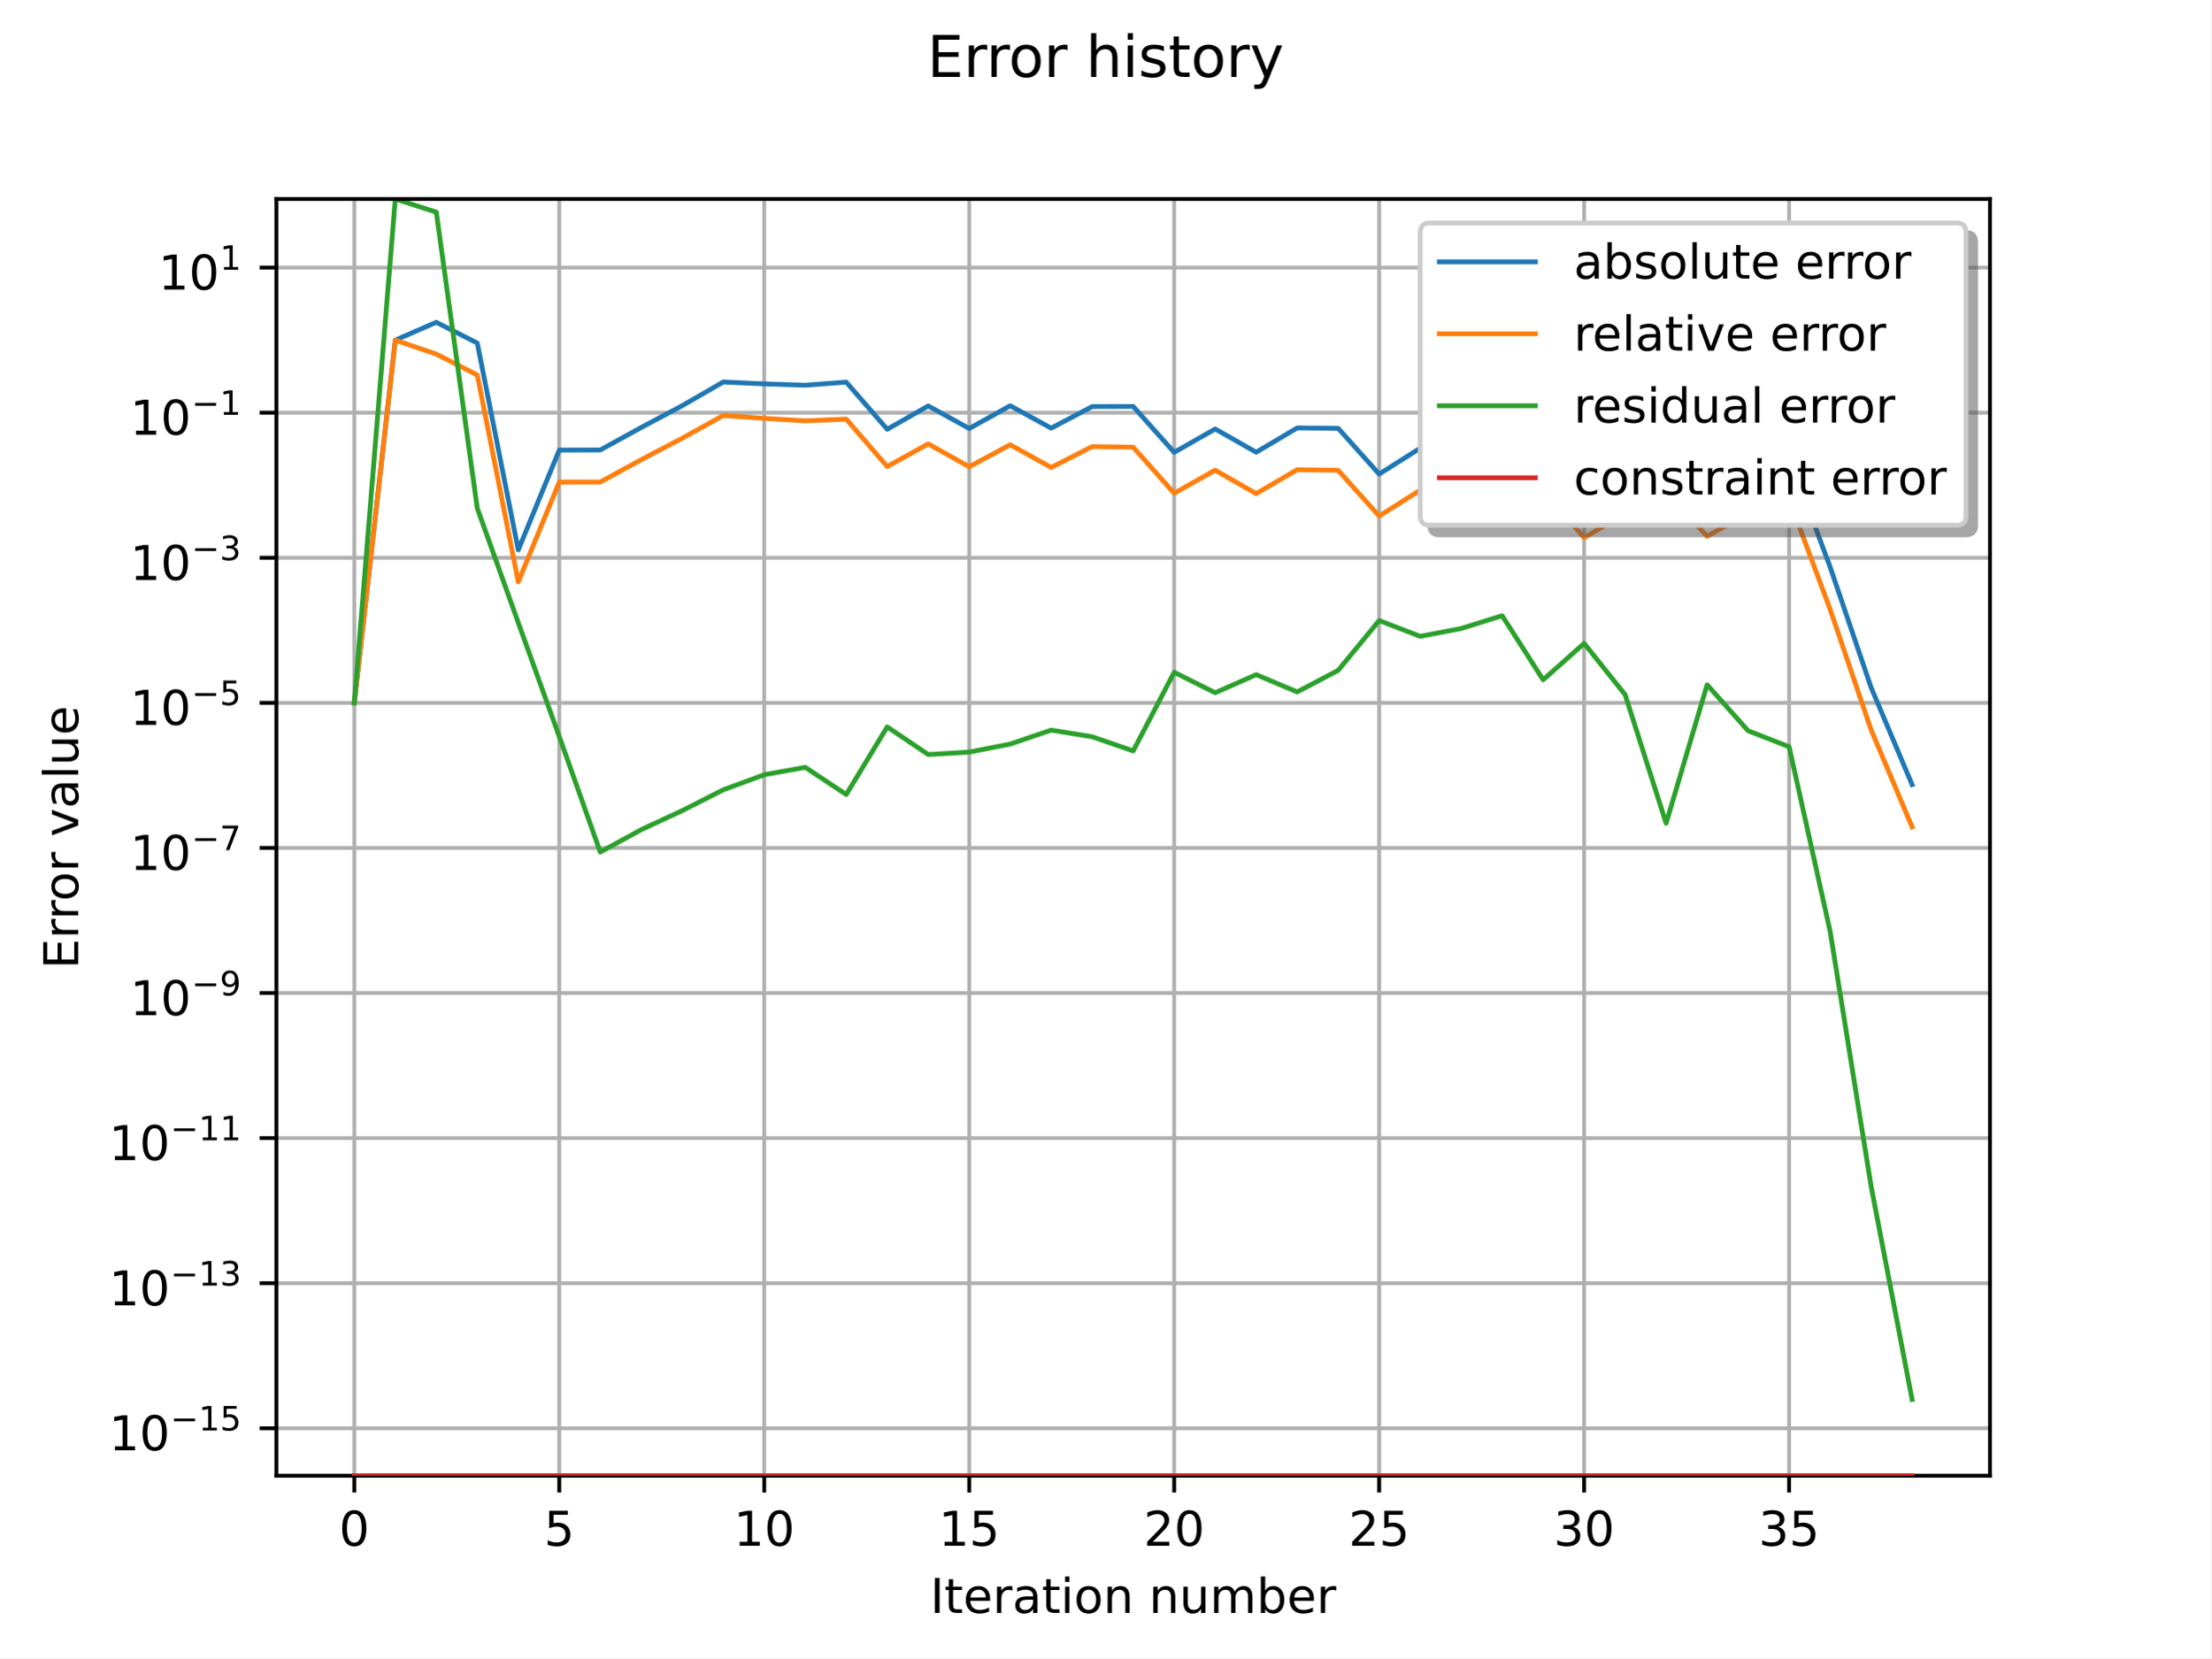
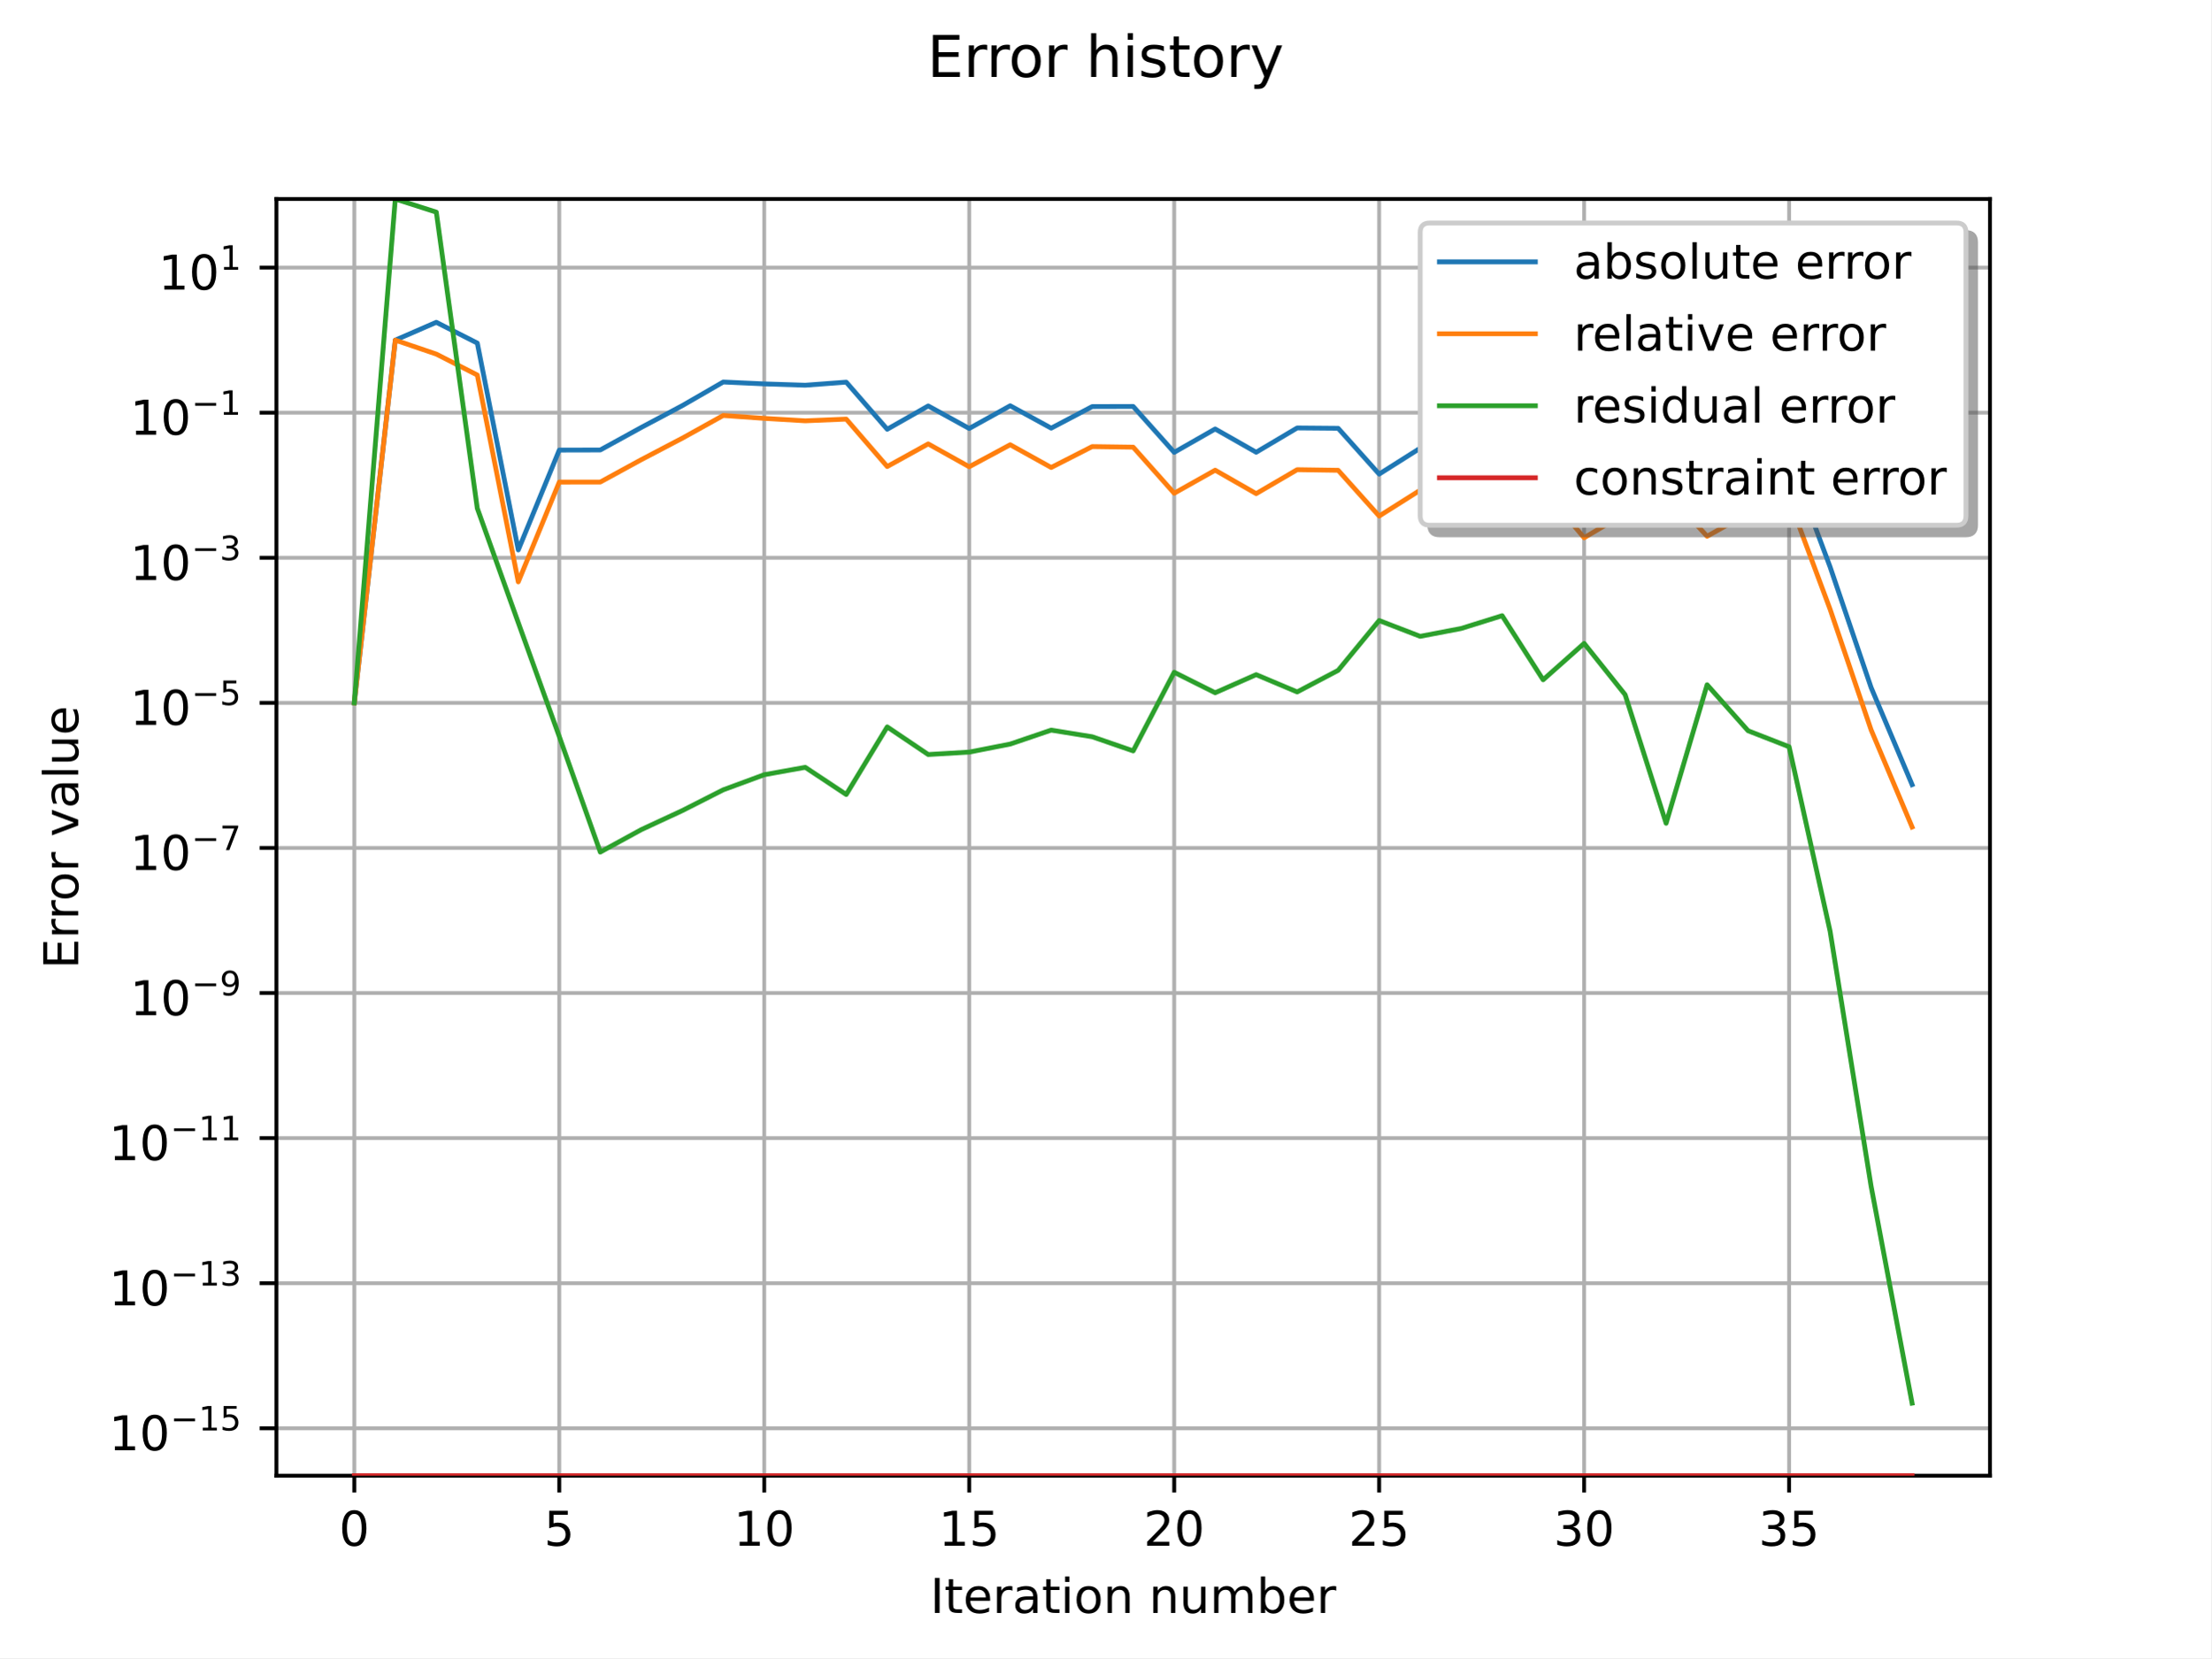
<svg xmlns="http://www.w3.org/2000/svg" xmlns:xlink="http://www.w3.org/1999/xlink" width="460.8pt" height="345.6pt" viewBox="0 0 460.8 345.6" version="1.1">
  <defs>
    <style type="text/css">*{stroke-linejoin: round; stroke-linecap: butt}</style>
  </defs>
  <g id="figure_1">
    <g id="patch_1">
      <path d="M 0 345.6  L 460.8 345.6  L 460.8 0  L 0 0  z " style="fill: #ffffff" />
    </g>
    <g id="axes_1">
      <g id="patch_2">
        <path d="M 57.6 307.584  L 414.72 307.584  L 414.72 41.472  L 57.6 41.472  z " style="fill: #ffffff" />
      </g>
      <g id="matplotlib.axis_1">
        <g id="xtick_1">
          <g id="line2d_1">
            <path d="M 73.833 307.584  L 73.833 41.472  " clip-path="url(#pece686282c)" style="fill: none; stroke: #b0b0b0; stroke-width: 0.8; stroke-linecap: square" />
          </g>
          <g id="line2d_2">
            <defs>
              <path id="m4a92d99fee" d="M 0 0  L 0 3.5  " style="stroke: #000000; stroke-width: 0.8" />
            </defs>
            <g>
              <use xlink:href="#m4a92d99fee" x="73.833" y="307.584" style="stroke: #000000; stroke-width: 0.8" />
            </g>
          </g>
          <g id="text_1">
            <g transform="translate(70.65148 322.1817) scale(0.1 -0.1)">
              <defs>
                <path id="DejaVuSans-13" d="M 2034 4250  Q 1547 4250 1301 3770  Q 1056 3291 1056 2328  Q 1056 1369 1301 889  Q 1547 409 2034 409  Q 2525 409 2770 889  Q 3016 1369 3016 2328  Q 3016 3291 2770 3770  Q 2525 4250 2034 4250  z M 2034 4750  Q 2819 4750 3233 4129  Q 3647 3509 3647 2328  Q 3647 1150 3233 529  Q 2819 -91 2034 -91  Q 1250 -91 836 529  Q 422 1150 422 2328  Q 422 3509 836 4129  Q 1250 4750 2034 4750  z " transform="scale(0.015625)" />
              </defs>
              <use xlink:href="#DejaVuSans-13" />
            </g>
          </g>
        </g>
        <g id="xtick_2">
          <g id="line2d_3">
            <path d="M 116.55 307.584  L 116.55 41.472  " clip-path="url(#pece686282c)" style="fill: none; stroke: #b0b0b0; stroke-width: 0.8; stroke-linecap: square" />
          </g>
          <g id="line2d_4">
            <g>
              <use xlink:href="#m4a92d99fee" x="116.55" y="307.584" style="stroke: #000000; stroke-width: 0.8" />
            </g>
          </g>
          <g id="text_2">
            <g transform="translate(113.3692 322.1817) scale(0.1 -0.1)">
              <defs>
                <path id="DejaVuSans-18" d="M 691 4666  L 3169 4666  L 3169 4134  L 1269 4134  L 1269 2991  Q 1406 3038 1543 3061  Q 1681 3084 1819 3084  Q 2600 3084 3056 2656  Q 3513 2228 3513 1497  Q 3513 744 3044 326  Q 2575 -91 1722 -91  Q 1428 -91 1123 -41  Q 819 9 494 109  L 494 744  Q 775 591 1075 516  Q 1375 441 1709 441  Q 2250 441 2565 725  Q 2881 1009 2881 1497  Q 2881 1984 2565 2268  Q 2250 2553 1709 2553  Q 1456 2553 1204 2497  Q 953 2441 691 2322  L 691 4666  z " transform="scale(0.015625)" />
              </defs>
              <use xlink:href="#DejaVuSans-18" />
            </g>
          </g>
        </g>
        <g id="xtick_3">
          <g id="line2d_5">
            <path d="M 159.268 307.584  L 159.268 41.472  " clip-path="url(#pece686282c)" style="fill: none; stroke: #b0b0b0; stroke-width: 0.8; stroke-linecap: square" />
          </g>
          <g id="line2d_6">
            <g>
              <use xlink:href="#m4a92d99fee" x="159.268" y="307.584" style="stroke: #000000; stroke-width: 0.8" />
            </g>
          </g>
          <g id="text_3">
            <g transform="translate(152.9056 322.1817) scale(0.1 -0.1)">
              <defs>
                <path id="DejaVuSans-14" d="M 794 531  L 1825 531  L 1825 4091  L 703 3866  L 703 4441  L 1819 4666  L 2450 4666  L 2450 531  L 3481 531  L 3481 0  L 794 0  L 794 531  z " transform="scale(0.015625)" />
              </defs>
              <use xlink:href="#DejaVuSans-14" />
              <use xlink:href="#DejaVuSans-13" transform="translate(63.625 0)" />
            </g>
          </g>
        </g>
        <g id="xtick_4">
          <g id="line2d_7">
            <path d="M 201.986 307.584  L 201.986 41.472  " clip-path="url(#pece686282c)" style="fill: none; stroke: #b0b0b0; stroke-width: 0.8; stroke-linecap: square" />
          </g>
          <g id="line2d_8">
            <g>
              <use xlink:href="#m4a92d99fee" x="201.986" y="307.584" style="stroke: #000000; stroke-width: 0.8" />
            </g>
          </g>
          <g id="text_4">
            <g transform="translate(195.6233 322.1817) scale(0.1 -0.1)">
              <use xlink:href="#DejaVuSans-14" />
              <use xlink:href="#DejaVuSans-18" transform="translate(63.625 0)" />
            </g>
          </g>
        </g>
        <g id="xtick_5">
          <g id="line2d_9">
            <path d="M 244.704 307.584  L 244.704 41.472  " clip-path="url(#pece686282c)" style="fill: none; stroke: #b0b0b0; stroke-width: 0.8; stroke-linecap: square" />
          </g>
          <g id="line2d_10">
            <g>
              <use xlink:href="#m4a92d99fee" x="244.704" y="307.584" style="stroke: #000000; stroke-width: 0.8" />
            </g>
          </g>
          <g id="text_5">
            <g transform="translate(238.341 322.1817) scale(0.1 -0.1)">
              <defs>
                <path id="DejaVuSans-15" d="M 1228 531  L 3431 531  L 3431 0  L 469 0  L 469 531  Q 828 903 1448 1529  Q 2069 2156 2228 2338  Q 2531 2678 2651 2914  Q 2772 3150 2772 3378  Q 2772 3750 2511 3984  Q 2250 4219 1831 4219  Q 1534 4219 1204 4116  Q 875 4013 500 3803  L 500 4441  Q 881 4594 1212 4672  Q 1544 4750 1819 4750  Q 2544 4750 2975 4387  Q 3406 4025 3406 3419  Q 3406 3131 3298 2873  Q 3191 2616 2906 2266  Q 2828 2175 2409 1742  Q 1991 1309 1228 531  z " transform="scale(0.015625)" />
              </defs>
              <use xlink:href="#DejaVuSans-15" />
              <use xlink:href="#DejaVuSans-13" transform="translate(63.625 0)" />
            </g>
          </g>
        </g>
        <g id="xtick_6">
          <g id="line2d_11">
            <path d="M 287.421 307.584  L 287.421 41.472  " clip-path="url(#pece686282c)" style="fill: none; stroke: #b0b0b0; stroke-width: 0.8; stroke-linecap: square" />
          </g>
          <g id="line2d_12">
            <g>
              <use xlink:href="#m4a92d99fee" x="287.421" y="307.584" style="stroke: #000000; stroke-width: 0.8" />
            </g>
          </g>
          <g id="text_6">
            <g transform="translate(281.0587 322.1817) scale(0.1 -0.1)">
              <use xlink:href="#DejaVuSans-15" />
              <use xlink:href="#DejaVuSans-18" transform="translate(63.625 0)" />
            </g>
          </g>
        </g>
        <g id="xtick_7">
          <g id="line2d_13">
            <path d="M 330.139 307.584  L 330.139 41.472  " clip-path="url(#pece686282c)" style="fill: none; stroke: #b0b0b0; stroke-width: 0.8; stroke-linecap: square" />
          </g>
          <g id="line2d_14">
            <g>
              <use xlink:href="#m4a92d99fee" x="330.139" y="307.584" style="stroke: #000000; stroke-width: 0.8" />
            </g>
          </g>
          <g id="text_7">
            <g transform="translate(323.7764 322.1817) scale(0.1 -0.1)">
              <defs>
                <path id="DejaVuSans-16" d="M 2597 2516  Q 3050 2419 3304 2112  Q 3559 1806 3559 1356  Q 3559 666 3084 287  Q 2609 -91 1734 -91  Q 1441 -91 1130 -33  Q 819 25 488 141  L 488 750  Q 750 597 1062 519  Q 1375 441 1716 441  Q 2309 441 2620 675  Q 2931 909 2931 1356  Q 2931 1769 2642 2001  Q 2353 2234 1838 2234  L 1294 2234  L 1294 2753  L 1863 2753  Q 2328 2753 2575 2939  Q 2822 3125 2822 3475  Q 2822 3834 2567 4026  Q 2313 4219 1838 4219  Q 1578 4219 1281 4162  Q 984 4106 628 3988  L 628 4550  Q 988 4650 1302 4700  Q 1616 4750 1894 4750  Q 2613 4750 3031 4423  Q 3450 4097 3450 3541  Q 3450 3153 3228 2886  Q 3006 2619 2597 2516  z " transform="scale(0.015625)" />
              </defs>
              <use xlink:href="#DejaVuSans-16" />
              <use xlink:href="#DejaVuSans-13" transform="translate(63.625 0)" />
            </g>
          </g>
        </g>
        <g id="xtick_8">
          <g id="line2d_15">
            <path d="M 372.857 307.584  L 372.857 41.472  " clip-path="url(#pece686282c)" style="fill: none; stroke: #b0b0b0; stroke-width: 0.8; stroke-linecap: square" />
          </g>
          <g id="line2d_16">
            <g>
              <use xlink:href="#m4a92d99fee" x="372.857" y="307.584" style="stroke: #000000; stroke-width: 0.8" />
            </g>
          </g>
          <g id="text_8">
            <g transform="translate(366.4942 322.1817) scale(0.1 -0.1)">
              <use xlink:href="#DejaVuSans-16" />
              <use xlink:href="#DejaVuSans-18" transform="translate(63.625 0)" />
            </g>
          </g>
        </g>
        <g id="text_9">
          <g transform="translate(193.8483 336.1824) scale(0.1 -0.1)">
            <defs>
              <path id="DejaVuSans-2c" d="M 628 4666  L 1259 4666  L 1259 0  L 628 0  L 628 4666  z " transform="scale(0.015625)" />
              <path id="DejaVuSans-57" d="M 1172 4494  L 1172 3500  L 2356 3500  L 2356 3053  L 1172 3053  L 1172 1153  Q 1172 725 1289 603  Q 1406 481 1766 481  L 2356 481  L 2356 0  L 1766 0  Q 1100 0 847 248  Q 594 497 594 1153  L 594 3053  L 172 3053  L 172 3500  L 594 3500  L 594 4494  L 1172 4494  z " transform="scale(0.015625)" />
              <path id="DejaVuSans-48" d="M 3597 1894  L 3597 1613  L 953 1613  Q 991 1019 1311 708  Q 1631 397 2203 397  Q 2534 397 2845 478  Q 3156 559 3463 722  L 3463 178  Q 3153 47 2828 -22  Q 2503 -91 2169 -91  Q 1331 -91 842 396  Q 353 884 353 1716  Q 353 2575 817 3079  Q 1281 3584 2069 3584  Q 2775 3584 3186 3129  Q 3597 2675 3597 1894  z M 3022 2063  Q 3016 2534 2758 2815  Q 2500 3097 2075 3097  Q 1594 3097 1305 2825  Q 1016 2553 972 2059  L 3022 2063  z " transform="scale(0.015625)" />
              <path id="DejaVuSans-55" d="M 2631 2963  Q 2534 3019 2420 3045  Q 2306 3072 2169 3072  Q 1681 3072 1420 2755  Q 1159 2438 1159 1844  L 1159 0  L 581 0  L 581 3500  L 1159 3500  L 1159 2956  Q 1341 3275 1631 3429  Q 1922 3584 2338 3584  Q 2397 3584 2469 3576  Q 2541 3569 2628 3553  L 2631 2963  z " transform="scale(0.015625)" />
              <path id="DejaVuSans-44" d="M 2194 1759  Q 1497 1759 1228 1600  Q 959 1441 959 1056  Q 959 750 1161 570  Q 1363 391 1709 391  Q 2188 391 2477 730  Q 2766 1069 2766 1631  L 2766 1759  L 2194 1759  z M 3341 1997  L 3341 0  L 2766 0  L 2766 531  Q 2569 213 2275 61  Q 1981 -91 1556 -91  Q 1019 -91 701 211  Q 384 513 384 1019  Q 384 1609 779 1909  Q 1175 2209 1959 2209  L 2766 2209  L 2766 2266  Q 2766 2663 2505 2880  Q 2244 3097 1772 3097  Q 1472 3097 1187 3025  Q 903 2953 641 2809  L 641 3341  Q 956 3463 1253 3523  Q 1550 3584 1831 3584  Q 2591 3584 2966 3190  Q 3341 2797 3341 1997  z " transform="scale(0.015625)" />
              <path id="DejaVuSans-4c" d="M 603 3500  L 1178 3500  L 1178 0  L 603 0  L 603 3500  z M 603 4863  L 1178 4863  L 1178 4134  L 603 4134  L 603 4863  z " transform="scale(0.015625)" />
              <path id="DejaVuSans-52" d="M 1959 3097  Q 1497 3097 1228 2736  Q 959 2375 959 1747  Q 959 1119 1226 758  Q 1494 397 1959 397  Q 2419 397 2687 759  Q 2956 1122 2956 1747  Q 2956 2369 2687 2733  Q 2419 3097 1959 3097  z M 1959 3584  Q 2709 3584 3137 3096  Q 3566 2609 3566 1747  Q 3566 888 3137 398  Q 2709 -91 1959 -91  Q 1206 -91 779 398  Q 353 888 353 1747  Q 353 2609 779 3096  Q 1206 3584 1959 3584  z " transform="scale(0.015625)" />
              <path id="DejaVuSans-51" d="M 3513 2113  L 3513 0  L 2938 0  L 2938 2094  Q 2938 2591 2744 2837  Q 2550 3084 2163 3084  Q 1697 3084 1428 2787  Q 1159 2491 1159 1978  L 1159 0  L 581 0  L 581 3500  L 1159 3500  L 1159 2956  Q 1366 3272 1645 3428  Q 1925 3584 2291 3584  Q 2894 3584 3203 3211  Q 3513 2838 3513 2113  z " transform="scale(0.015625)" />
              <path id="DejaVuSans-3" transform="scale(0.015625)" />
              <path id="DejaVuSans-58" d="M 544 1381  L 544 3500  L 1119 3500  L 1119 1403  Q 1119 906 1312 657  Q 1506 409 1894 409  Q 2359 409 2629 706  Q 2900 1003 2900 1516  L 2900 3500  L 3475 3500  L 3475 0  L 2900 0  L 2900 538  Q 2691 219 2414 64  Q 2138 -91 1772 -91  Q 1169 -91 856 284  Q 544 659 544 1381  z M 1991 3584  L 1991 3584  z " transform="scale(0.015625)" />
              <path id="DejaVuSans-50" d="M 3328 2828  Q 3544 3216 3844 3400  Q 4144 3584 4550 3584  Q 5097 3584 5394 3201  Q 5691 2819 5691 2113  L 5691 0  L 5113 0  L 5113 2094  Q 5113 2597 4934 2840  Q 4756 3084 4391 3084  Q 3944 3084 3684 2787  Q 3425 2491 3425 1978  L 3425 0  L 2847 0  L 2847 2094  Q 2847 2600 2669 2842  Q 2491 3084 2119 3084  Q 1678 3084 1418 2786  Q 1159 2488 1159 1978  L 1159 0  L 581 0  L 581 3500  L 1159 3500  L 1159 2956  Q 1356 3278 1631 3431  Q 1906 3584 2284 3584  Q 2666 3584 2933 3390  Q 3200 3197 3328 2828  z " transform="scale(0.015625)" />
              <path id="DejaVuSans-45" d="M 3116 1747  Q 3116 2381 2855 2742  Q 2594 3103 2138 3103  Q 1681 3103 1420 2742  Q 1159 2381 1159 1747  Q 1159 1113 1420 752  Q 1681 391 2138 391  Q 2594 391 2855 752  Q 3116 1113 3116 1747  z M 1159 2969  Q 1341 3281 1617 3432  Q 1894 3584 2278 3584  Q 2916 3584 3314 3078  Q 3713 2572 3713 1747  Q 3713 922 3314 415  Q 2916 -91 2278 -91  Q 1894 -91 1617 61  Q 1341 213 1159 525  L 1159 0  L 581 0  L 581 4863  L 1159 4863  L 1159 2969  z " transform="scale(0.015625)" />
            </defs>
            <use xlink:href="#DejaVuSans-2c" />
            <use xlink:href="#DejaVuSans-57" transform="translate(29.5 0)" />
            <use xlink:href="#DejaVuSans-48" transform="translate(68.70312 0)" />
            <use xlink:href="#DejaVuSans-55" transform="translate(130.2344 0)" />
            <use xlink:href="#DejaVuSans-44" transform="translate(171.3438 0)" />
            <use xlink:href="#DejaVuSans-57" transform="translate(232.625 0)" />
            <use xlink:href="#DejaVuSans-4c" transform="translate(271.8281 0)" />
            <use xlink:href="#DejaVuSans-52" transform="translate(299.6094 0)" />
            <use xlink:href="#DejaVuSans-51" transform="translate(360.7969 0)" />
            <use xlink:href="#DejaVuSans-3" transform="translate(424.1719 0)" />
            <use xlink:href="#DejaVuSans-51" transform="translate(455.9531 0)" />
            <use xlink:href="#DejaVuSans-58" transform="translate(519.3281 0)" />
            <use xlink:href="#DejaVuSans-50" transform="translate(582.7031 0)" />
            <use xlink:href="#DejaVuSans-45" transform="translate(680.1094 0)" />
            <use xlink:href="#DejaVuSans-48" transform="translate(743.5938 0)" />
            <use xlink:href="#DejaVuSans-55" transform="translate(805.125 0)" />
          </g>
        </g>
      </g>
      <g id="matplotlib.axis_2">
        <g id="ytick_1">
          <g id="line2d_17">
            <path d="M 57.6 297.702  L 414.72 297.702  " clip-path="url(#pece686282c)" style="fill: none; stroke: #b0b0b0; stroke-width: 0.8; stroke-linecap: square" />
          </g>
          <g id="line2d_18">
            <defs>
              <path id="mb3cb5c074b" d="M 0 0  L -3.5 0  " style="stroke: #000000; stroke-width: 0.8" />
            </defs>
            <g>
              <use xlink:href="#mb3cb5c074b" x="57.6" y="297.702" style="stroke: #000000; stroke-width: 0.8" />
            </g>
          </g>
          <g id="text_10">
            <g transform="translate(22.7 302.3516) scale(0.1 -0.1)">
              <defs>
                <path id="DejaVuSans-c9c" d="M 678 2272  L 4684 2272  L 4684 1741  L 678 1741  L 678 2272  z " transform="scale(0.015625)" />
              </defs>
              <use xlink:href="#DejaVuSans-14" transform="translate(0 0.665625)" />
              <use xlink:href="#DejaVuSans-13" transform="translate(63.62305 0.665625)" />
              <use xlink:href="#DejaVuSans-c9c" transform="translate(128.2031 41.96563) scale(0.7)" />
              <use xlink:href="#DejaVuSans-14" transform="translate(186.8555 41.96563) scale(0.7)" />
              <use xlink:href="#DejaVuSans-18" transform="translate(231.3916 41.96563) scale(0.7)" />
            </g>
          </g>
        </g>
        <g id="ytick_2">
          <g id="line2d_19">
            <path d="M 57.6 267.46  L 414.72 267.46  " clip-path="url(#pece686282c)" style="fill: none; stroke: #b0b0b0; stroke-width: 0.8; stroke-linecap: square" />
          </g>
          <g id="line2d_20">
            <g>
              <use xlink:href="#mb3cb5c074b" x="57.6" y="267.46" style="stroke: #000000; stroke-width: 0.8" />
            </g>
          </g>
          <g id="text_11">
            <g transform="translate(22.7 272.16) scale(0.1 -0.1)">
              <use xlink:href="#DejaVuSans-14" transform="translate(0 0.746875)" />
              <use xlink:href="#DejaVuSans-13" transform="translate(63.62305 0.746875)" />
              <use xlink:href="#DejaVuSans-c9c" transform="translate(128.2031 42.04688) scale(0.7)" />
              <use xlink:href="#DejaVuSans-14" transform="translate(186.8555 42.04688) scale(0.7)" />
              <use xlink:href="#DejaVuSans-16" transform="translate(231.3916 42.04688) scale(0.7)" />
            </g>
          </g>
        </g>
        <g id="ytick_3">
          <g id="line2d_21">
            <path d="M 57.6 237.218  L 414.72 237.218  " clip-path="url(#pece686282c)" style="fill: none; stroke: #b0b0b0; stroke-width: 0.8; stroke-linecap: square" />
          </g>
          <g id="line2d_22">
            <g>
              <use xlink:href="#mb3cb5c074b" x="57.6" y="237.218" style="stroke: #000000; stroke-width: 0.8" />
            </g>
          </g>
          <g id="text_12">
            <g transform="translate(22.7 241.8683) scale(0.1 -0.1)">
              <use xlink:href="#DejaVuSans-14" transform="translate(0 0.665625)" />
              <use xlink:href="#DejaVuSans-13" transform="translate(63.62305 0.665625)" />
              <use xlink:href="#DejaVuSans-c9c" transform="translate(128.2031 41.96563) scale(0.7)" />
              <use xlink:href="#DejaVuSans-14" transform="translate(186.8555 41.96563) scale(0.7)" />
              <use xlink:href="#DejaVuSans-14" transform="translate(231.3916 41.96563) scale(0.7)" />
            </g>
          </g>
        </g>
        <g id="ytick_4">
          <g id="line2d_23">
            <path d="M 57.6 206.977  L 414.72 206.977  " clip-path="url(#pece686282c)" style="fill: none; stroke: #b0b0b0; stroke-width: 0.8; stroke-linecap: square" />
          </g>
          <g id="line2d_24">
            <g>
              <use xlink:href="#mb3cb5c074b" x="57.6" y="206.977" style="stroke: #000000; stroke-width: 0.8" />
            </g>
          </g>
          <g id="text_13">
            <g transform="translate(27.1 211.6766) scale(0.1 -0.1)">
              <defs>
                <path id="DejaVuSans-1c" d="M 703 97  L 703 672  Q 941 559 1184 500  Q 1428 441 1663 441  Q 2288 441 2617 861  Q 2947 1281 2994 2138  Q 2813 1869 2534 1725  Q 2256 1581 1919 1581  Q 1219 1581 811 2004  Q 403 2428 403 3163  Q 403 3881 828 4315  Q 1253 4750 1959 4750  Q 2769 4750 3195 4129  Q 3622 3509 3622 2328  Q 3622 1225 3098 567  Q 2575 -91 1691 -91  Q 1453 -91 1209 -44  Q 966 3 703 97  z M 1959 2075  Q 2384 2075 2632 2365  Q 2881 2656 2881 3163  Q 2881 3666 2632 3958  Q 2384 4250 1959 4250  Q 1534 4250 1286 3958  Q 1038 3666 1038 3163  Q 1038 2656 1286 2365  Q 1534 2075 1959 2075  z " transform="scale(0.015625)" />
              </defs>
              <use xlink:href="#DejaVuSans-14" transform="translate(0 0.746875)" />
              <use xlink:href="#DejaVuSans-13" transform="translate(63.62305 0.746875)" />
              <use xlink:href="#DejaVuSans-c9c" transform="translate(128.2031 42.04688) scale(0.7)" />
              <use xlink:href="#DejaVuSans-1c" transform="translate(186.8555 42.04688) scale(0.7)" />
            </g>
          </g>
        </g>
        <g id="ytick_5">
          <g id="line2d_25">
            <path d="M 57.6 176.735  L 414.72 176.735  " clip-path="url(#pece686282c)" style="fill: none; stroke: #b0b0b0; stroke-width: 0.8; stroke-linecap: square" />
          </g>
          <g id="line2d_26">
            <g>
              <use xlink:href="#mb3cb5c074b" x="57.6" y="176.735" style="stroke: #000000; stroke-width: 0.8" />
            </g>
          </g>
          <g id="text_14">
            <g transform="translate(27.1 181.3849) scale(0.1 -0.1)">
              <defs>
                <path id="DejaVuSans-1a" d="M 525 4666  L 3525 4666  L 3525 4397  L 1831 0  L 1172 0  L 2766 4134  L 525 4134  L 525 4666  z " transform="scale(0.015625)" />
              </defs>
              <use xlink:href="#DejaVuSans-14" transform="translate(0 0.665625)" />
              <use xlink:href="#DejaVuSans-13" transform="translate(63.62305 0.665625)" />
              <use xlink:href="#DejaVuSans-c9c" transform="translate(128.2031 41.96563) scale(0.7)" />
              <use xlink:href="#DejaVuSans-1a" transform="translate(186.8555 41.96563) scale(0.7)" />
            </g>
          </g>
        </g>
        <g id="ytick_6">
          <g id="line2d_27">
            <path d="M 57.6 146.493  L 414.72 146.493  " clip-path="url(#pece686282c)" style="fill: none; stroke: #b0b0b0; stroke-width: 0.8; stroke-linecap: square" />
          </g>
          <g id="line2d_28">
            <g>
              <use xlink:href="#mb3cb5c074b" x="57.6" y="146.493" style="stroke: #000000; stroke-width: 0.8" />
            </g>
          </g>
          <g id="text_15">
            <g transform="translate(27.1 151.1433) scale(0.1 -0.1)">
              <use xlink:href="#DejaVuSans-14" transform="translate(0 0.665625)" />
              <use xlink:href="#DejaVuSans-13" transform="translate(63.62305 0.665625)" />
              <use xlink:href="#DejaVuSans-c9c" transform="translate(128.2031 41.96563) scale(0.7)" />
              <use xlink:href="#DejaVuSans-18" transform="translate(186.8555 41.96563) scale(0.7)" />
            </g>
          </g>
        </g>
        <g id="ytick_7">
          <g id="line2d_29">
            <path d="M 57.6 116.252  L 414.72 116.252  " clip-path="url(#pece686282c)" style="fill: none; stroke: #b0b0b0; stroke-width: 0.8; stroke-linecap: square" />
          </g>
          <g id="line2d_30">
            <g>
              <use xlink:href="#mb3cb5c074b" x="57.6" y="116.252" style="stroke: #000000; stroke-width: 0.8" />
            </g>
          </g>
          <g id="text_16">
            <g transform="translate(27.1 120.9516) scale(0.1 -0.1)">
              <use xlink:href="#DejaVuSans-14" transform="translate(0 0.746875)" />
              <use xlink:href="#DejaVuSans-13" transform="translate(63.62305 0.746875)" />
              <use xlink:href="#DejaVuSans-c9c" transform="translate(128.2031 42.04688) scale(0.7)" />
              <use xlink:href="#DejaVuSans-16" transform="translate(186.8555 42.04688) scale(0.7)" />
            </g>
          </g>
        </g>
        <g id="ytick_8">
          <g id="line2d_31">
            <path d="M 57.6 86.01  L 414.72 86.01  " clip-path="url(#pece686282c)" style="fill: none; stroke: #b0b0b0; stroke-width: 0.8; stroke-linecap: square" />
          </g>
          <g id="line2d_32">
            <g>
              <use xlink:href="#mb3cb5c074b" x="57.6" y="86.01" style="stroke: #000000; stroke-width: 0.8" />
            </g>
          </g>
          <g id="text_17">
            <g transform="translate(27.1 90.65991) scale(0.1 -0.1)">
              <use xlink:href="#DejaVuSans-14" transform="translate(0 0.665625)" />
              <use xlink:href="#DejaVuSans-13" transform="translate(63.62305 0.665625)" />
              <use xlink:href="#DejaVuSans-c9c" transform="translate(128.2031 41.96563) scale(0.7)" />
              <use xlink:href="#DejaVuSans-14" transform="translate(186.8555 41.96563) scale(0.7)" />
            </g>
          </g>
        </g>
        <g id="ytick_9">
          <g id="line2d_33">
            <path d="M 57.6 55.768  L 414.72 55.768  " clip-path="url(#pece686282c)" style="fill: none; stroke: #b0b0b0; stroke-width: 0.8; stroke-linecap: square" />
          </g>
          <g id="line2d_34">
            <g>
              <use xlink:href="#mb3cb5c074b" x="57.6" y="55.768" style="stroke: #000000; stroke-width: 0.8" />
            </g>
          </g>
          <g id="text_18">
            <g transform="translate(33 60.41824) scale(0.1 -0.1)">
              <use xlink:href="#DejaVuSans-14" transform="translate(0 0.665625)" />
              <use xlink:href="#DejaVuSans-13" transform="translate(63.62305 0.665625)" />
              <use xlink:href="#DejaVuSans-14" transform="translate(128.2031 41.96563) scale(0.7)" />
            </g>
          </g>
        </g>
        <g id="text_19">
          <g transform="translate(16.29766 201.9624) rotate(-90) scale(0.1 -0.1)">
            <defs>
              <path id="DejaVuSans-28" d="M 628 4666  L 3578 4666  L 3578 4134  L 1259 4134  L 1259 2753  L 3481 2753  L 3481 2222  L 1259 2222  L 1259 531  L 3634 531  L 3634 0  L 628 0  L 628 4666  z " transform="scale(0.015625)" />
              <path id="DejaVuSans-59" d="M 191 3500  L 800 3500  L 1894 563  L 2988 3500  L 3597 3500  L 2284 0  L 1503 0  L 191 3500  z " transform="scale(0.015625)" />
              <path id="DejaVuSans-4f" d="M 603 4863  L 1178 4863  L 1178 0  L 603 0  L 603 4863  z " transform="scale(0.015625)" />
            </defs>
            <use xlink:href="#DejaVuSans-28" />
            <use xlink:href="#DejaVuSans-55" transform="translate(63.1875 0)" />
            <use xlink:href="#DejaVuSans-55" transform="translate(102.5469 0)" />
            <use xlink:href="#DejaVuSans-52" transform="translate(141.4531 0)" />
            <use xlink:href="#DejaVuSans-55" transform="translate(202.6406 0)" />
            <use xlink:href="#DejaVuSans-3" transform="translate(243.75 0)" />
            <use xlink:href="#DejaVuSans-59" transform="translate(275.5312 0)" />
            <use xlink:href="#DejaVuSans-44" transform="translate(334.7188 0)" />
            <use xlink:href="#DejaVuSans-4f" transform="translate(396 0)" />
            <use xlink:href="#DejaVuSans-58" transform="translate(423.7812 0)" />
            <use xlink:href="#DejaVuSans-48" transform="translate(487.1562 0)" />
          </g>
        </g>
      </g>
      <g id="line2d_35">
-         <path d="M 73.833 146.493  L 82.376 70.889  L 90.92 67.172  L 99.463 71.502  L 108.007 114.625  L 116.55 93.808  L 125.094 93.787  L 133.638 89.093  L 142.181 84.548  L 150.725 79.617  L 159.268 80.009  L 167.812 80.287  L 176.355 79.645  L 184.899 89.468  L 193.442 84.607  L 201.986 89.306  L 210.529 84.569  L 219.073 89.237  L 227.616 84.738  L 236.16 84.714  L 244.704 94.282  L 253.247 89.406  L 261.791 94.259  L 270.334 89.193  L 278.878 89.268  L 287.421 98.812  L 295.965 93.414  L 304.508 88.946  L 313.052 84.676  L 321.595 93.173  L 330.139 103.275  L 338.682 98.189  L 347.226 93.652  L 355.77 102.951  L 364.313 98.145  L 372.857 95.238  L 381.4 118.163  L 389.944 143.295  L 398.487 163.536  " clip-path="url(#pece686282c)" style="fill: none; stroke: #1f77b4; stroke-linecap: square" />
+         <path d="M 73.833 146.493  L 82.376 70.889  L 90.92 67.172  L 99.463 71.502  L 108.007 114.625  L 116.55 93.808  L 125.094 93.787  L 133.638 89.093  L 142.181 84.548  L 150.725 79.617  L 159.268 80.009  L 167.812 80.287  L 176.355 79.645  L 184.899 89.468  L 193.442 84.607  L 201.986 89.306  L 210.529 84.569  L 219.073 89.237  L 227.616 84.738  L 236.16 84.714  L 244.704 94.282  L 253.247 89.406  L 261.791 94.259  L 270.334 89.193  L 278.878 89.268  L 287.421 98.812  L 295.965 93.414  L 304.508 88.946  L 313.052 84.676  L 321.595 93.173  L 330.139 103.275  L 338.682 98.189  L 347.226 93.652  L 355.77 102.951  L 364.313 98.145  L 372.857 95.238  L 381.4 118.163  L 389.944 143.295  L 398.487 163.545  " clip-path="url(#pece686282c)" style="fill: none; stroke: #1f77b4; stroke-linecap: square" />
      </g>
      <g id="line2d_36">
-         <path d="M 73.833 146.493  L 82.376 70.889  L 90.92 73.798  L 99.463 78.159  L 108.007 121.28  L 116.55 100.479  L 125.094 100.472  L 133.638 95.809  L 142.181 91.335  L 150.725 86.592  L 159.268 87.197  L 167.812 87.709  L 176.355 87.349  L 184.899 97.237  L 193.442 92.517  L 201.986 97.285  L 210.529 92.694  L 219.073 97.434  L 227.616 93.079  L 236.16 93.202  L 244.704 102.804  L 253.247 97.999  L 261.791 102.886  L 270.334 97.892  L 278.878 98.023  L 287.421 107.558  L 295.965 102.17  L 304.508 97.726  L 313.052 93.484  L 321.595 101.969  L 330.139 112.079  L 338.682 106.999  L 347.226 102.464  L 355.77 111.769  L 364.313 106.967  L 372.857 104.066  L 381.4 126.991  L 389.944 152.123  L 398.487 172.364  " clip-path="url(#pece686282c)" style="fill: none; stroke: #ff7f0e; stroke-linecap: square" />
+         <path d="M 73.833 146.493  L 82.376 70.889  L 90.92 73.798  L 99.463 78.159  L 108.007 121.28  L 116.55 100.479  L 125.094 100.472  L 133.638 95.809  L 142.181 91.335  L 150.725 86.592  L 159.268 87.197  L 167.812 87.709  L 176.355 87.349  L 184.899 97.237  L 193.442 92.517  L 201.986 97.285  L 210.529 92.694  L 219.073 97.434  L 227.616 93.079  L 236.16 93.202  L 244.704 102.804  L 253.247 97.999  L 261.791 102.886  L 270.334 97.892  L 278.878 98.023  L 287.421 107.558  L 295.965 102.17  L 304.508 97.726  L 313.052 93.484  L 321.595 101.969  L 330.139 112.079  L 338.682 106.999  L 347.226 102.464  L 355.77 111.769  L 364.313 106.967  L 372.857 104.066  L 381.4 126.991  L 389.944 152.123  L 398.487 172.373  " clip-path="url(#pece686282c)" style="fill: none; stroke: #ff7f0e; stroke-linecap: square" />
      </g>
      <g id="line2d_37">
-         <path d="M 73.833 146.493  L 82.376 41.472  L 90.92 44.209  L 99.463 105.941  L 108.007 129.787  L 116.55 153.518  L 125.094 177.595  L 133.638 172.925  L 142.181 168.958  L 150.725 164.623  L 159.268 161.473  L 167.812 159.932  L 176.355 165.598  L 184.899 151.507  L 193.442 157.265  L 201.986 156.76  L 210.529 155.082  L 219.073 152.179  L 227.616 153.561  L 236.16 156.51  L 244.704 140.118  L 253.247 144.389  L 261.791 140.616  L 270.334 144.218  L 278.878 139.72  L 287.421 129.335  L 295.965 132.628  L 304.508 130.993  L 313.052 128.329  L 321.595 141.689  L 330.139 134.098  L 338.682 144.787  L 347.226 171.601  L 355.77 142.724  L 364.313 152.315  L 372.857 155.647  L 381.4 194.088  L 389.944 247.239  L 398.487 291.69  " clip-path="url(#pece686282c)" style="fill: none; stroke: #2ca02c; stroke-linecap: square" />
+         <path d="M 73.833 146.493  L 82.376 41.472  L 90.92 44.209  L 99.463 105.941  L 108.007 129.787  L 116.55 153.518  L 125.094 177.595  L 133.638 172.925  L 142.181 168.958  L 150.725 164.623  L 159.268 161.473  L 167.812 159.932  L 176.355 165.598  L 184.899 151.507  L 193.442 157.265  L 201.986 156.76  L 210.529 155.082  L 219.073 152.179  L 227.616 153.561  L 236.16 156.51  L 244.704 140.118  L 253.247 144.389  L 261.791 140.616  L 270.334 144.218  L 278.878 139.72  L 287.421 129.335  L 295.965 132.628  L 304.508 130.993  L 313.052 128.329  L 321.595 141.689  L 330.139 134.098  L 338.682 144.787  L 347.226 171.597  L 355.77 142.724  L 364.313 152.315  L 372.857 155.647  L 381.4 194.088  L 389.944 247.237  L 398.487 292.463  " clip-path="url(#pece686282c)" style="fill: none; stroke: #2ca02c; stroke-linecap: square" />
      </g>
      <g id="patch_3">
        <path d="M 57.6 307.584  L 57.6 41.472  " style="fill: none; stroke: #000000; stroke-width: 0.8; stroke-linejoin: miter; stroke-linecap: square" />
      </g>
      <g id="patch_4">
        <path d="M 414.72 307.584  L 414.72 41.472  " style="fill: none; stroke: #000000; stroke-width: 0.8; stroke-linejoin: miter; stroke-linecap: square" />
      </g>
      <g id="patch_5">
        <path d="M 57.6 307.584  L 414.72 307.584  " style="fill: none; stroke: #000000; stroke-width: 0.8; stroke-linejoin: miter; stroke-linecap: square" />
      </g>
      <g id="patch_6">
        <path d="M 57.6 41.472  L 414.72 41.472  " style="fill: none; stroke: #000000; stroke-width: 0.8; stroke-linejoin: miter; stroke-linecap: square" />
      </g>
      <g id="line2d_38">
        <path d="M 73.833 307.584  L 82.376 307.584  L 90.92 307.584  L 99.463 307.584  L 108.007 307.584  L 116.55 307.584  L 125.094 307.584  L 133.638 307.584  L 142.181 307.584  L 150.725 307.584  L 159.268 307.584  L 167.812 307.584  L 176.355 307.584  L 184.899 307.584  L 193.442 307.584  L 201.986 307.584  L 210.529 307.584  L 219.073 307.584  L 227.616 307.584  L 236.16 307.584  L 244.704 307.584  L 253.247 307.584  L 261.791 307.584  L 270.334 307.584  L 278.878 307.584  L 287.421 307.584  L 295.965 307.584  L 304.508 307.584  L 313.052 307.584  L 321.595 307.584  L 330.139 307.584  L 338.682 307.584  L 347.226 307.584  L 355.77 307.584  L 364.313 307.584  L 372.857 307.584  L 381.4 307.584  L 389.944 307.584  L 398.487 307.584  " clip-path="url(#pece686282c)" style="fill: none; stroke: #d62728; stroke-linecap: square" />
      </g>
      <g id="legend_1">
        <g id="patch_7">
          <path d="M 299.973 111.475  L 409.72 111.475  Q 411.72 111.475 411.72 109.475  L 411.72 50.472  Q 411.72 48.472 409.72 48.472  L 299.973 48.472  Q 297.973 48.472 297.973 50.472  L 297.973 109.475  Q 297.973 111.475 299.973 111.475  z " style="fill: #4d4d4d; opacity: 0.5; stroke: #4d4d4d; stroke-linejoin: miter" />
        </g>
        <g id="patch_8">
          <path d="M 297.973 109.475  L 407.72 109.475  Q 409.72 109.475 409.72 107.475  L 409.72 48.472  Q 409.72 46.472 407.72 46.472  L 297.973 46.472  Q 295.973 46.472 295.973 48.472  L 295.973 107.475  Q 295.973 109.475 297.973 109.475  z " style="fill: #ffffff; stroke: #cccccc; stroke-linejoin: miter" />
        </g>
        <g id="line2d_39">
          <path d="M 299.973 54.57  L 309.973 54.57  L 319.973 54.57  " style="fill: none; stroke: #1f77b4; stroke-linecap: square" />
        </g>
        <g id="text_20">
          <g transform="translate(327.9731 58.07044) scale(0.1 -0.1)">
            <defs>
              <path id="DejaVuSans-56" d="M 2834 3397  L 2834 2853  Q 2591 2978 2328 3040  Q 2066 3103 1784 3103  Q 1356 3103 1142 2972  Q 928 2841 928 2578  Q 928 2378 1081 2264  Q 1234 2150 1697 2047  L 1894 2003  Q 2506 1872 2764 1633  Q 3022 1394 3022 966  Q 3022 478 2636 193  Q 2250 -91 1575 -91  Q 1294 -91 989 -36  Q 684 19 347 128  L 347 722  Q 666 556 975 473  Q 1284 391 1588 391  Q 1994 391 2212 530  Q 2431 669 2431 922  Q 2431 1156 2273 1281  Q 2116 1406 1581 1522  L 1381 1569  Q 847 1681 609 1914  Q 372 2147 372 2553  Q 372 3047 722 3315  Q 1072 3584 1716 3584  Q 2034 3584 2315 3537  Q 2597 3491 2834 3397  z " transform="scale(0.015625)" />
            </defs>
            <use xlink:href="#DejaVuSans-44" />
            <use xlink:href="#DejaVuSans-45" transform="translate(61.28125 0)" />
            <use xlink:href="#DejaVuSans-56" transform="translate(124.7656 0)" />
            <use xlink:href="#DejaVuSans-52" transform="translate(176.8594 0)" />
            <use xlink:href="#DejaVuSans-4f" transform="translate(238.0469 0)" />
            <use xlink:href="#DejaVuSans-58" transform="translate(265.8281 0)" />
            <use xlink:href="#DejaVuSans-57" transform="translate(329.2031 0)" />
            <use xlink:href="#DejaVuSans-48" transform="translate(368.4062 0)" />
            <use xlink:href="#DejaVuSans-3" transform="translate(429.9375 0)" />
            <use xlink:href="#DejaVuSans-48" transform="translate(461.7188 0)" />
            <use xlink:href="#DejaVuSans-55" transform="translate(523.25 0)" />
            <use xlink:href="#DejaVuSans-55" transform="translate(562.6094 0)" />
            <use xlink:href="#DejaVuSans-52" transform="translate(601.5156 0)" />
            <use xlink:href="#DejaVuSans-55" transform="translate(662.7031 0)" />
          </g>
        </g>
        <g id="line2d_40">
          <path d="M 299.973 69.571  L 309.973 69.571  L 319.973 69.571  " style="fill: none; stroke: #ff7f0e; stroke-linecap: square" />
        </g>
        <g id="text_21">
          <g transform="translate(327.9731 73.07122) scale(0.1 -0.1)">
            <use xlink:href="#DejaVuSans-55" />
            <use xlink:href="#DejaVuSans-48" transform="translate(38.90625 0)" />
            <use xlink:href="#DejaVuSans-4f" transform="translate(100.4375 0)" />
            <use xlink:href="#DejaVuSans-44" transform="translate(128.2188 0)" />
            <use xlink:href="#DejaVuSans-57" transform="translate(189.5 0)" />
            <use xlink:href="#DejaVuSans-4c" transform="translate(228.7031 0)" />
            <use xlink:href="#DejaVuSans-59" transform="translate(256.4844 0)" />
            <use xlink:href="#DejaVuSans-48" transform="translate(315.6719 0)" />
            <use xlink:href="#DejaVuSans-3" transform="translate(377.2031 0)" />
            <use xlink:href="#DejaVuSans-48" transform="translate(408.9844 0)" />
            <use xlink:href="#DejaVuSans-55" transform="translate(470.5156 0)" />
            <use xlink:href="#DejaVuSans-55" transform="translate(509.875 0)" />
            <use xlink:href="#DejaVuSans-52" transform="translate(548.7812 0)" />
            <use xlink:href="#DejaVuSans-55" transform="translate(609.9688 0)" />
          </g>
        </g>
        <g id="line2d_41">
          <path d="M 299.973 84.572  L 309.973 84.572  L 319.973 84.572  " style="fill: none; stroke: #2ca02c; stroke-linecap: square" />
        </g>
        <g id="text_22">
          <g transform="translate(327.9731 88.072) scale(0.1 -0.1)">
            <defs>
              <path id="DejaVuSans-47" d="M 2906 2969  L 2906 4863  L 3481 4863  L 3481 0  L 2906 0  L 2906 525  Q 2725 213 2448 61  Q 2172 -91 1784 -91  Q 1150 -91 751 415  Q 353 922 353 1747  Q 353 2572 751 3078  Q 1150 3584 1784 3584  Q 2172 3584 2448 3432  Q 2725 3281 2906 2969  z M 947 1747  Q 947 1113 1208 752  Q 1469 391 1925 391  Q 2381 391 2643 752  Q 2906 1113 2906 1747  Q 2906 2381 2643 2742  Q 2381 3103 1925 3103  Q 1469 3103 1208 2742  Q 947 2381 947 1747  z " transform="scale(0.015625)" />
            </defs>
            <use xlink:href="#DejaVuSans-55" />
            <use xlink:href="#DejaVuSans-48" transform="translate(38.90625 0)" />
            <use xlink:href="#DejaVuSans-56" transform="translate(100.4375 0)" />
            <use xlink:href="#DejaVuSans-4c" transform="translate(152.5312 0)" />
            <use xlink:href="#DejaVuSans-47" transform="translate(180.3125 0)" />
            <use xlink:href="#DejaVuSans-58" transform="translate(243.7969 0)" />
            <use xlink:href="#DejaVuSans-44" transform="translate(307.1719 0)" />
            <use xlink:href="#DejaVuSans-4f" transform="translate(368.4531 0)" />
            <use xlink:href="#DejaVuSans-3" transform="translate(396.2344 0)" />
            <use xlink:href="#DejaVuSans-48" transform="translate(428.0156 0)" />
            <use xlink:href="#DejaVuSans-55" transform="translate(489.5469 0)" />
            <use xlink:href="#DejaVuSans-55" transform="translate(528.9062 0)" />
            <use xlink:href="#DejaVuSans-52" transform="translate(567.8125 0)" />
            <use xlink:href="#DejaVuSans-55" transform="translate(629 0)" />
          </g>
        </g>
        <g id="line2d_42">
          <path d="M 299.973 99.573  L 309.973 99.573  L 319.973 99.573  " style="fill: none; stroke: #d62728; stroke-linecap: square" />
        </g>
        <g id="text_23">
          <g transform="translate(327.9731 103.0728) scale(0.1 -0.1)">
            <defs>
              <path id="DejaVuSans-46" d="M 3122 3366  L 3122 2828  Q 2878 2963 2633 3030  Q 2388 3097 2138 3097  Q 1578 3097 1268 2742  Q 959 2388 959 1747  Q 959 1106 1268 751  Q 1578 397 2138 397  Q 2388 397 2633 464  Q 2878 531 3122 666  L 3122 134  Q 2881 22 2623 -34  Q 2366 -91 2075 -91  Q 1284 -91 818 406  Q 353 903 353 1747  Q 353 2603 823 3093  Q 1294 3584 2113 3584  Q 2378 3584 2631 3529  Q 2884 3475 3122 3366  z " transform="scale(0.015625)" />
            </defs>
            <use xlink:href="#DejaVuSans-46" />
            <use xlink:href="#DejaVuSans-52" transform="translate(54.98438 0)" />
            <use xlink:href="#DejaVuSans-51" transform="translate(116.1719 0)" />
            <use xlink:href="#DejaVuSans-56" transform="translate(179.5469 0)" />
            <use xlink:href="#DejaVuSans-57" transform="translate(231.6406 0)" />
            <use xlink:href="#DejaVuSans-55" transform="translate(270.8438 0)" />
            <use xlink:href="#DejaVuSans-44" transform="translate(311.9531 0)" />
            <use xlink:href="#DejaVuSans-4c" transform="translate(373.2344 0)" />
            <use xlink:href="#DejaVuSans-51" transform="translate(401.0156 0)" />
            <use xlink:href="#DejaVuSans-57" transform="translate(464.3906 0)" />
            <use xlink:href="#DejaVuSans-3" transform="translate(503.5938 0)" />
            <use xlink:href="#DejaVuSans-48" transform="translate(535.375 0)" />
            <use xlink:href="#DejaVuSans-55" transform="translate(596.9062 0)" />
            <use xlink:href="#DejaVuSans-55" transform="translate(636.2656 0)" />
            <use xlink:href="#DejaVuSans-52" transform="translate(675.1719 0)" />
            <use xlink:href="#DejaVuSans-55" transform="translate(736.3594 0)" />
          </g>
        </g>
      </g>
    </g>
    <g id="text_24">
      <g transform="translate(193.2319 16.03013) scale(0.12 -0.12)">
        <defs>
          <path id="DejaVuSans-4b" d="M 3513 2113  L 3513 0  L 2938 0  L 2938 2094  Q 2938 2591 2744 2837  Q 2550 3084 2163 3084  Q 1697 3084 1428 2787  Q 1159 2491 1159 1978  L 1159 0  L 581 0  L 581 4863  L 1159 4863  L 1159 2956  Q 1366 3272 1645 3428  Q 1925 3584 2291 3584  Q 2894 3584 3203 3211  Q 3513 2838 3513 2113  z " transform="scale(0.015625)" />
          <path id="DejaVuSans-5c" d="M 2059 -325  Q 1816 -950 1584 -1140  Q 1353 -1331 966 -1331  L 506 -1331  L 506 -850  L 844 -850  Q 1081 -850 1212 -737  Q 1344 -625 1503 -206  L 1606 56  L 191 3500  L 800 3500  L 1894 763  L 2988 3500  L 3597 3500  L 2059 -325  z " transform="scale(0.015625)" />
        </defs>
        <use xlink:href="#DejaVuSans-28" />
        <use xlink:href="#DejaVuSans-55" transform="translate(63.1875 0)" />
        <use xlink:href="#DejaVuSans-55" transform="translate(102.5469 0)" />
        <use xlink:href="#DejaVuSans-52" transform="translate(141.4531 0)" />
        <use xlink:href="#DejaVuSans-55" transform="translate(202.6406 0)" />
        <use xlink:href="#DejaVuSans-3" transform="translate(243.75 0)" />
        <use xlink:href="#DejaVuSans-4b" transform="translate(275.5312 0)" />
        <use xlink:href="#DejaVuSans-4c" transform="translate(338.9062 0)" />
        <use xlink:href="#DejaVuSans-56" transform="translate(366.6875 0)" />
        <use xlink:href="#DejaVuSans-57" transform="translate(418.7812 0)" />
        <use xlink:href="#DejaVuSans-52" transform="translate(457.9844 0)" />
        <use xlink:href="#DejaVuSans-55" transform="translate(519.1719 0)" />
        <use xlink:href="#DejaVuSans-5c" transform="translate(560.2812 0)" />
      </g>
    </g>
  </g>
  <defs>
    <clipPath id="pece686282c">
      <rect x="57.6" y="41.472" width="357.12" height="266.112" />
    </clipPath>
  </defs>
</svg>
